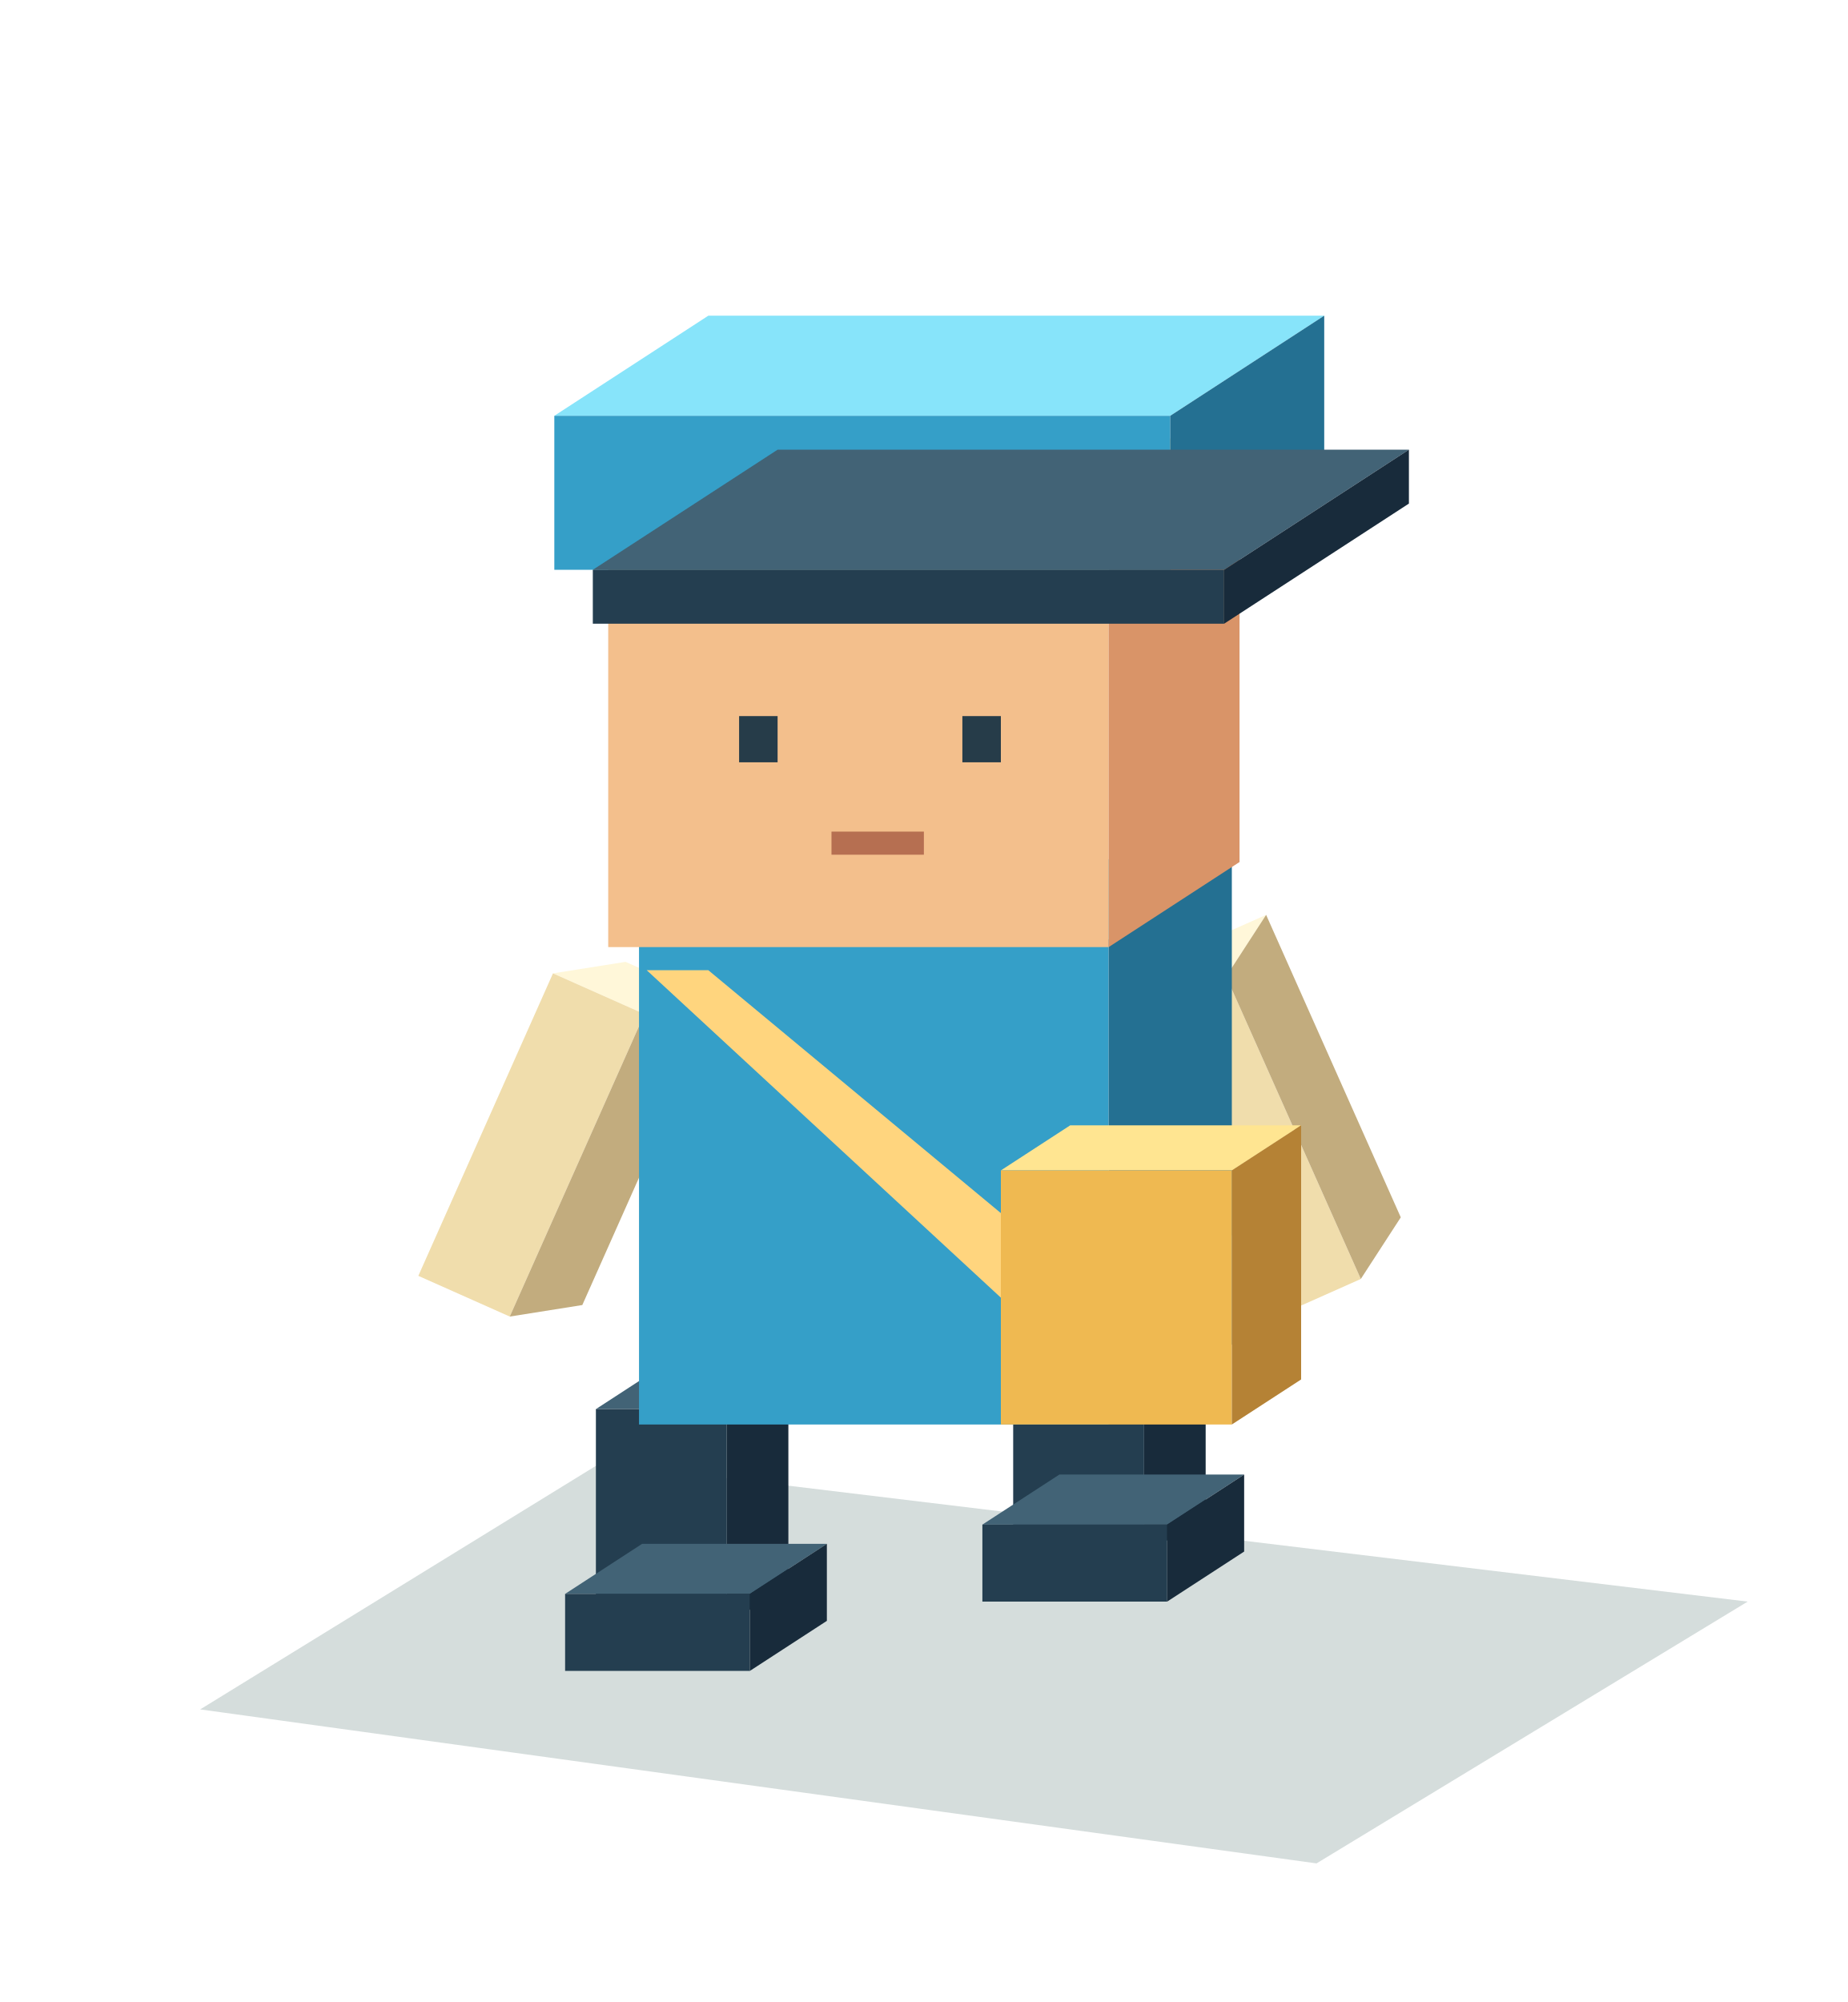
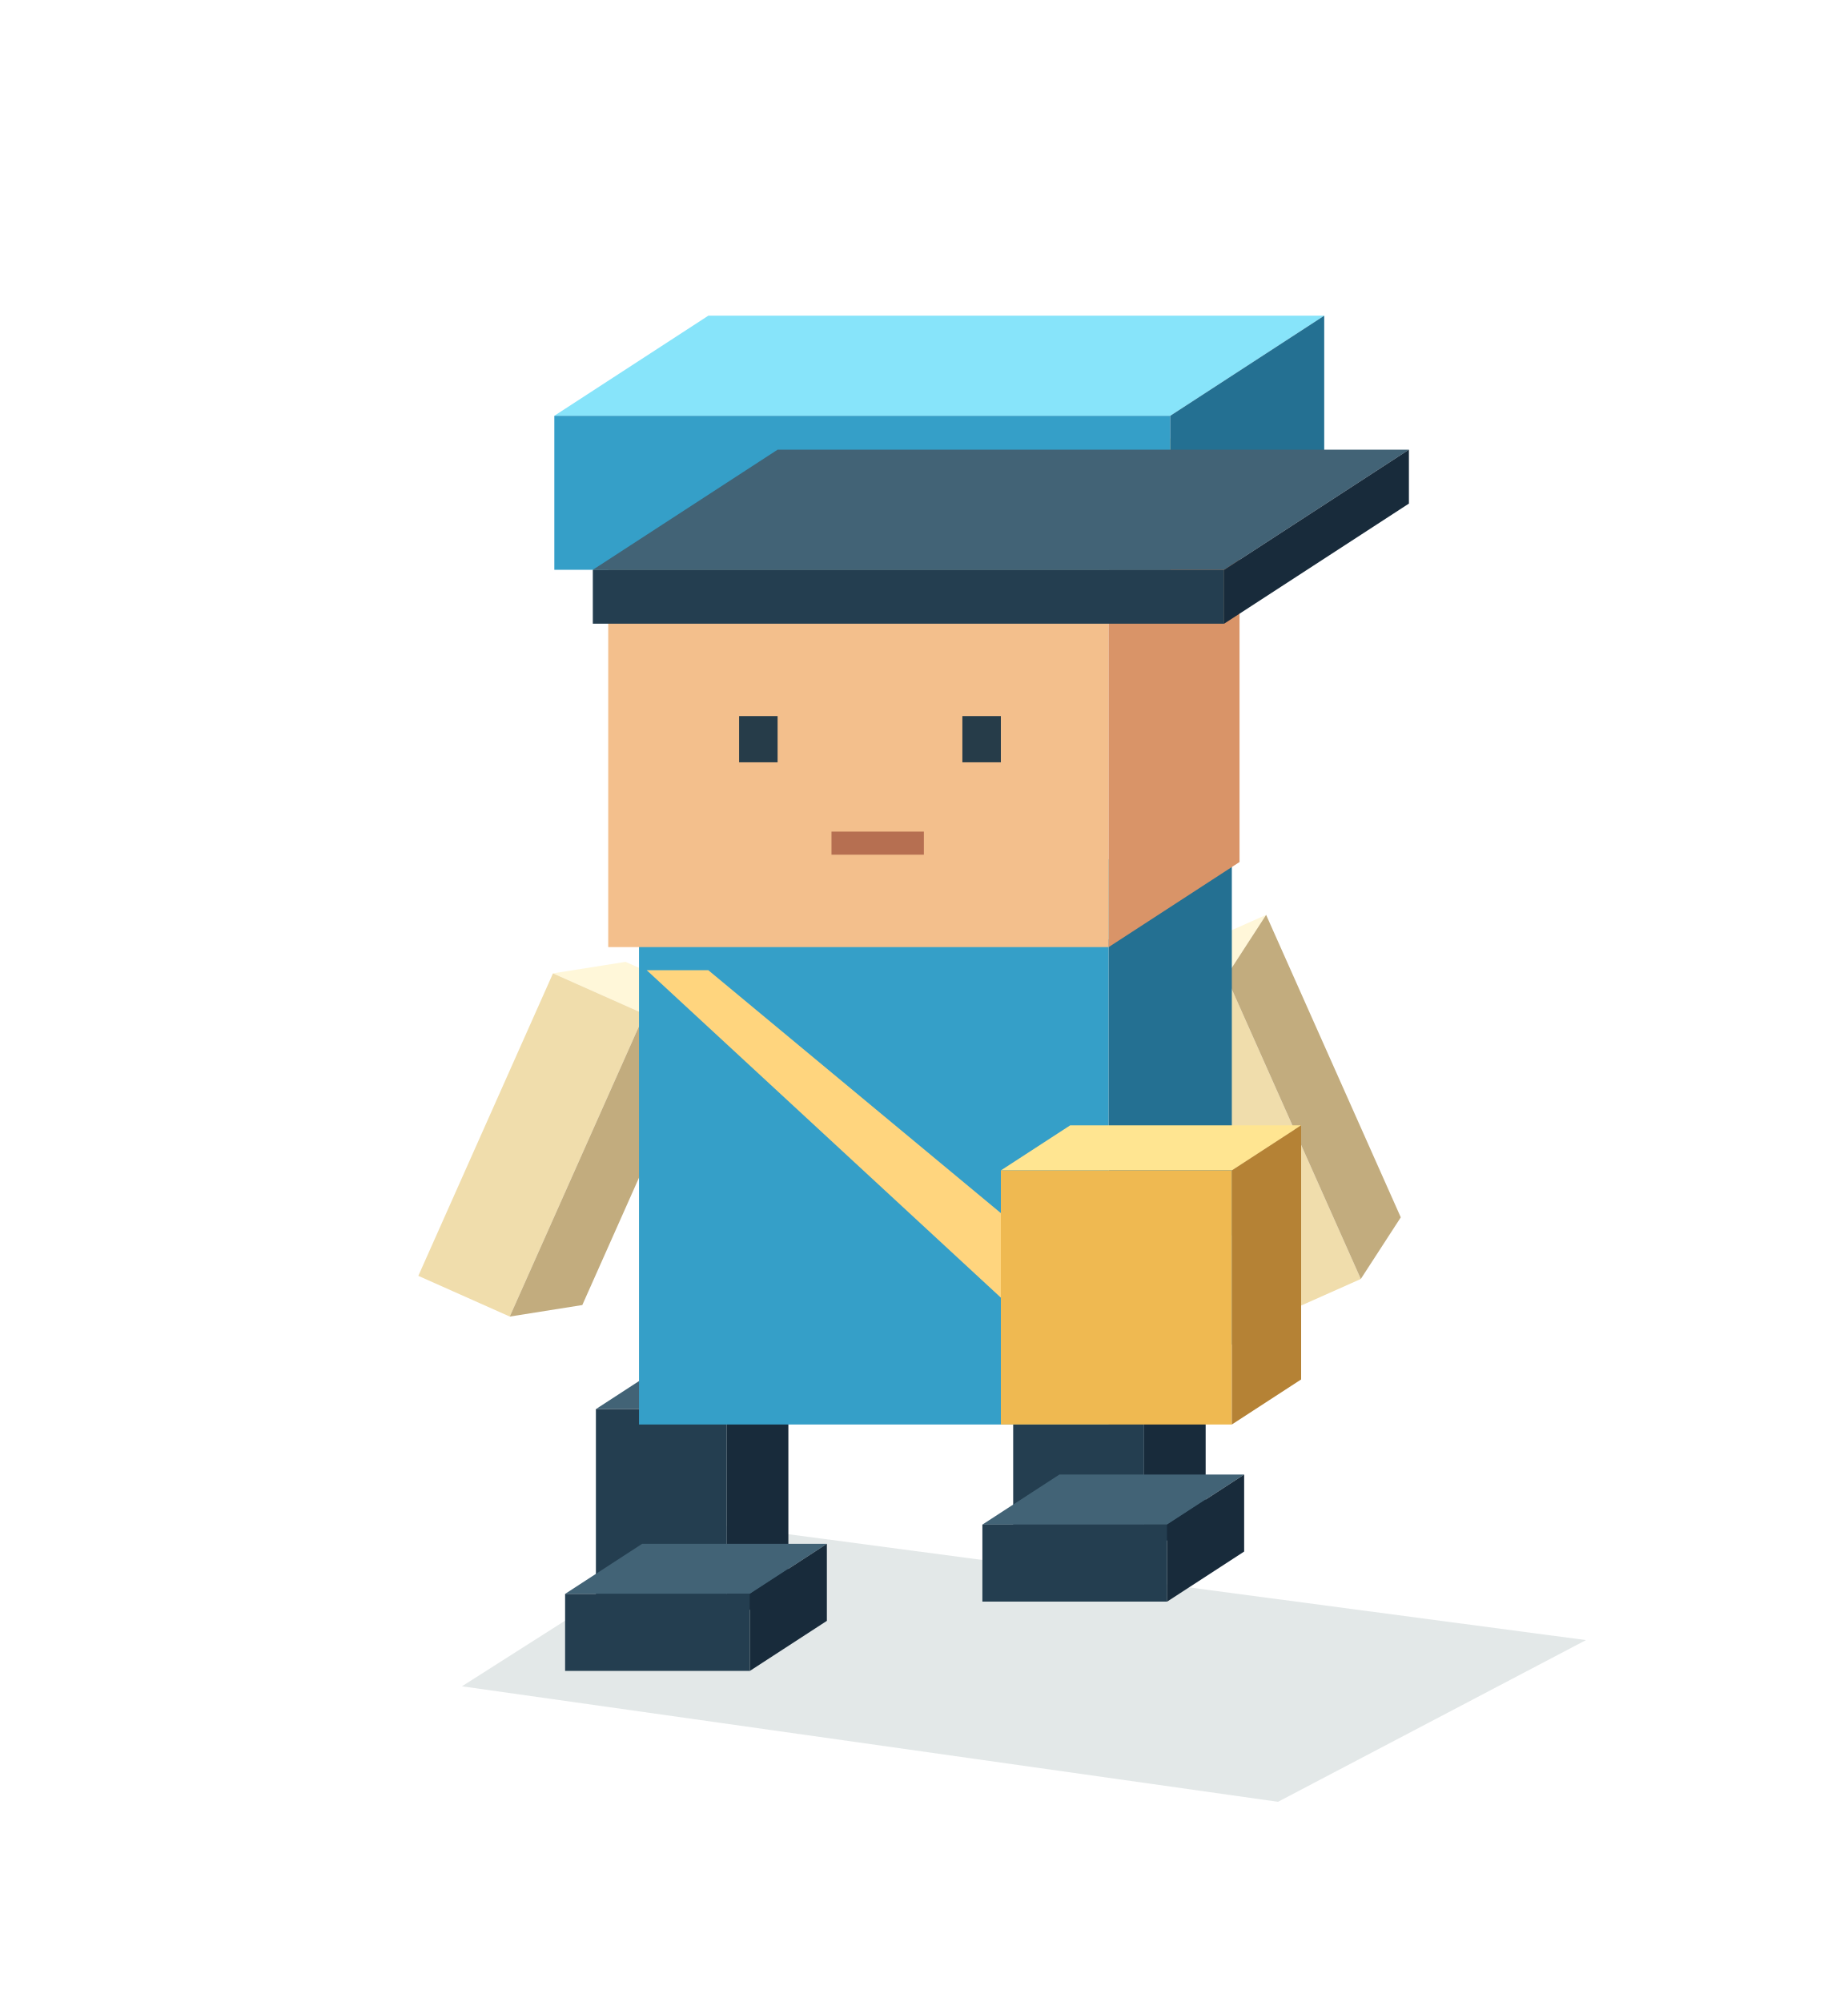
<svg xmlns="http://www.w3.org/2000/svg" width="240" height="260" viewBox="0 0 240 260">
-   <polygon points="26,222 171,242 227,208 78,190" fill="#224b4830" />
+   <polygon points="60,219 166,234 206,213 93,198" fill="#224b4820" />
  <polygon points="77.4,183 85.4,177.8 102.4,177.8 94.4,183" fill="#426376" />
  <rect x="77.4" y="183" width="17" height="28.0" fill="#243e50" />
  <polygon points="94.4,183 102.4,177.8 102.4,205.8 94.4,211.0" fill="#182b3b" />
  <polygon points="73.4,207.0 83.4,200.5 107.4,200.5 97.4,207.0" fill="#426376" />
  <rect x="73.4" y="207.0" width="24" height="10" fill="#243e50" />
  <polygon points="97.4,207.0 107.4,200.5 107.4,210.5 97.4,217.0" fill="#182b3b" />
  <polygon points="131.6,183 139.6,177.8 156.6,177.8 148.6,183" fill="#426376" />
  <rect x="131.6" y="183" width="17" height="19.0" fill="#243e50" />
  <polygon points="148.6,183 156.6,177.8 156.6,196.8 148.6,202.0" fill="#182b3b" />
  <polygon points="127.6,198.0 137.6,191.5 161.6,191.5 151.6,198.0" fill="#426376" />
  <rect x="127.6" y="198.0" width="24" height="10" fill="#243e50" />
  <polygon points="151.6,198.0 161.6,191.5 161.6,201.5 151.6,208.0" fill="#182b3b" />
  <g transform="rotate(24.0 77 132)">
    <polygon points="70,129 78,123.8 91,123.8 83,129" fill="#fff7d9" />
    <rect x="70" y="129" width="13" height="43" fill="#f0ddac" />
    <polygon points="83,129 91,123.8 91,166.8 83,172" fill="#c2ac7e" />
  </g>
  <g transform="rotate(-24.0 155 132)">
    <polygon points="148,129 156,123.8 169,123.8 161,129" fill="#fff7d9" />
    <rect x="148" y="129" width="13" height="43" fill="#f0ddac" />
    <polygon points="161,129 169,123.8 169,166.8 161,172" fill="#c2ac7e" />
  </g>
  <polygon points="83,122 99,111.6 160,111.6 144,122" fill="#87e4fa" />
  <rect x="83" y="122" width="61" height="63" fill="#359fc8" />
  <polygon points="144,122 160,111.6 160,174.6 144,185" fill="#247092" />
  <polygon points="79,68 96,56.95 161,56.95 144,68" fill="#ffe5b5" />
  <rect x="79" y="68" width="65" height="55" fill="#f3bf8c" />
  <polygon points="144,68 161,56.95 161,111.95 144,123" fill="#d99468" />
  <polygon points="72,54 92,41.0 172,41.0 152,54" fill="#87e4fa" />
  <rect x="72" y="54" width="80" height="20" fill="#359fc8" />
  <polygon points="152,54 172,41.0 172,61.0 152,74" fill="#247092" />
  <polygon points="77,74 101,58.4 183,58.4 159,74" fill="#426376" />
  <rect x="77" y="74" width="82" height="7" fill="#243e50" />
  <polygon points="159,74 183,58.4 183,65.4 159,81" fill="#182b3b" />
  <rect x="96" y="93" width="5" height="6" fill="#263c49" />
  <rect x="125" y="93" width="5" height="6" fill="#263c49" />
  <rect x="108" y="108" width="12" height="3" fill="#b66f51" />
  <polygon points="84,126 92,126 145,170 137,175" fill="#ffd57e" />
  <polygon points="130,152 139,146.15 169,146.15 160,152" fill="#ffe591" />
  <rect x="130" y="152" width="30" height="33" fill="#efb951" />
  <polygon points="160,152 169,146.15 169,179.15 160,185" fill="#b58235" />
</svg>
